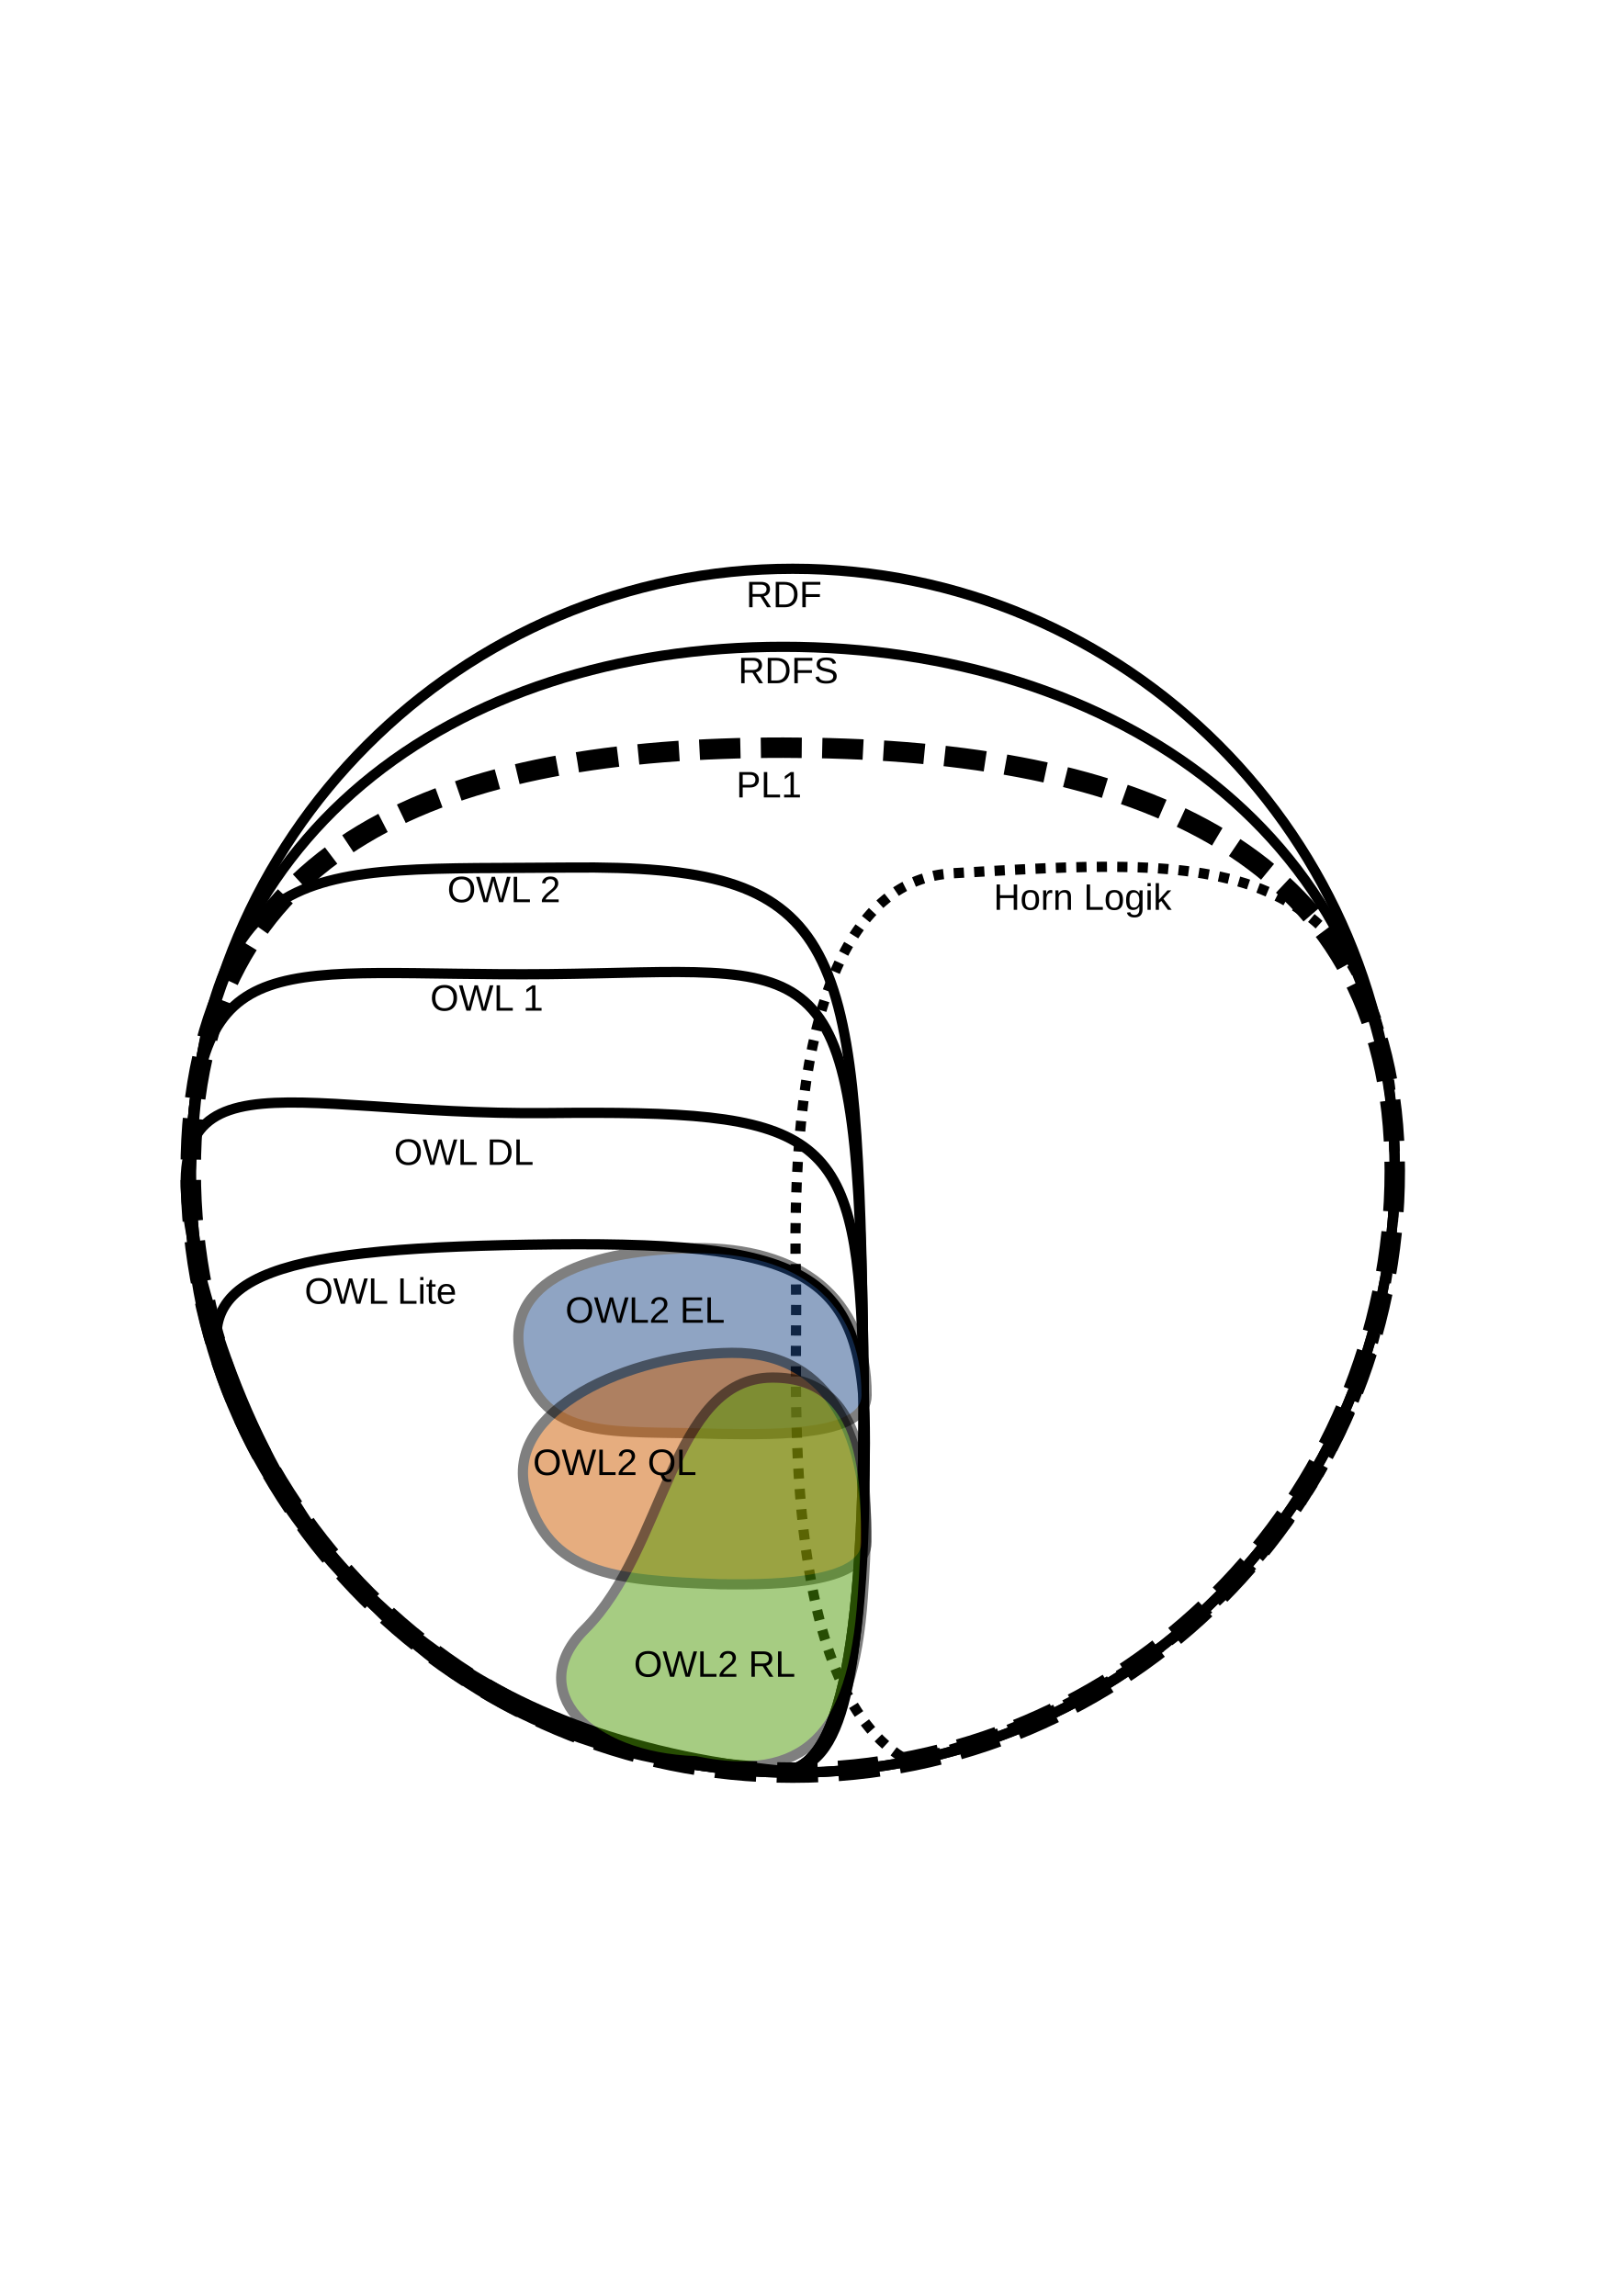
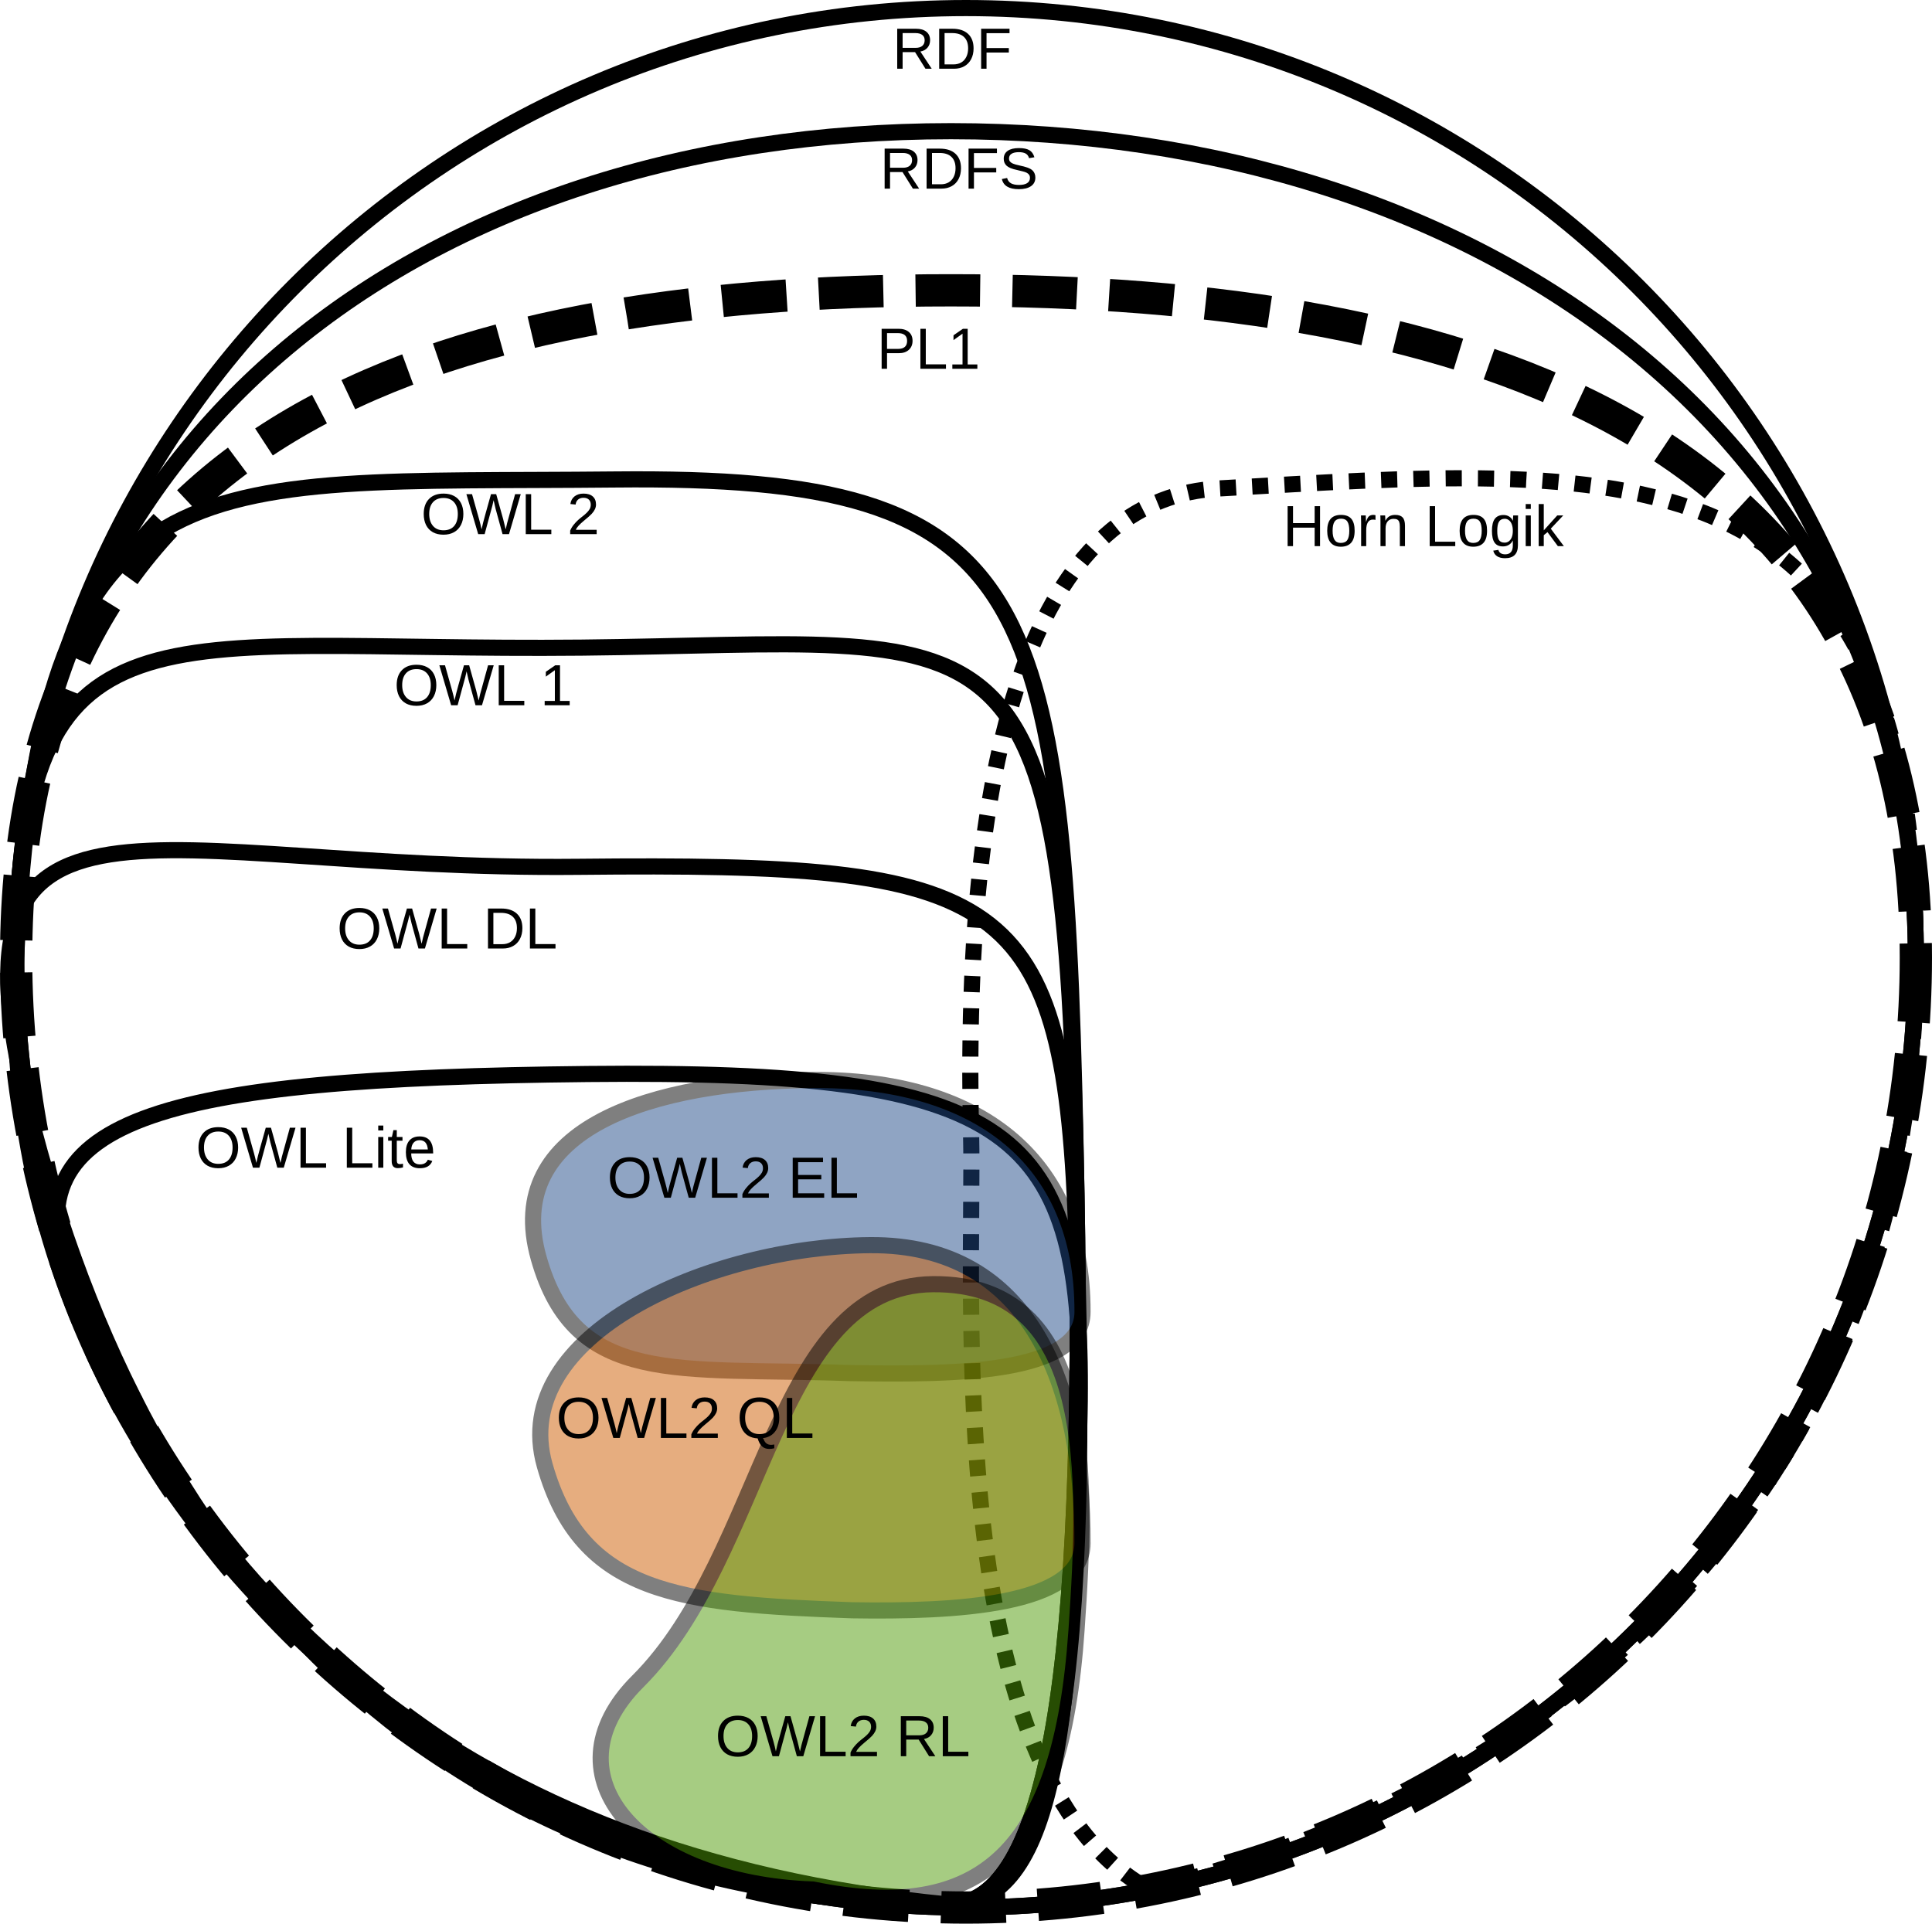
- <svg xmlns="http://www.w3.org/2000/svg" width="210mm" height="297mm" id="svg3704">
+ <svg xmlns="http://www.w3.org/2000/svg" width="598.571" height="596.071" id="svg3704" version="1.0">
  <defs id="defs3706">
    </defs>
-   <g id="layer1">
+   <g id="layer1" transform="translate(-88.22728,-275.5765)">
    <path style="opacity:1;fill:none;stroke:#000000;stroke-width:5;stroke-linecap:butt;stroke-miterlimit:4;stroke-dasharray:none;stroke-opacity:1" id="path4225" d="M 728.571,623.792 A 294.286,294.286 0 1 1 728.571,623.791" transform="translate(-46.77273,-51.42857)" />
    <path style="fill:none;stroke:#000000;stroke-width:5;stroke-linecap:butt;stroke-miterlimit:4;stroke-opacity:1" d="M 728.571,623.792 C 728.571,786.238 596.73,918.077 434.284,918.076 C 271.839,918.076 139.999,786.235 140,623.789 C 140.001,461.344 267.189,367.651 429.635,367.652 C 592.08,367.652 728.571,461.346 728.571,623.791" id="path4303" transform="translate(-46.77273,-51.42857)" />
-     <path transform="translate(-46.77273,-51.42857)" style="fill:none;stroke:#000000;stroke-width:10;stroke-linecap:butt;stroke-miterlimit:4;stroke-opacity:1;stroke-dasharray:20,10;stroke-dashoffset:0" d="M 728.571,623.792 C 728.571,786.238 596.73,918.077 434.284,918.076 C 271.839,918.076 139.999,786.235 140,623.789 C 140.001,461.344 267.189,416.962 429.635,416.963 C 592.08,416.964 728.571,461.346 728.571,623.791" id="path4306" />
+     <path transform="translate(-46.77273,-51.42857)" style="fill:none;stroke:#000000;stroke-width:10;stroke-linecap:butt;stroke-miterlimit:4;stroke-dasharray:20, 10;stroke-dashoffset:0;stroke-opacity:1" d="M 728.571,623.792 C 728.571,786.238 596.73,918.077 434.284,918.076 C 271.839,918.076 139.999,786.235 140,623.789 C 140.001,461.344 267.189,416.962 429.635,416.963 C 592.08,416.964 728.571,461.346 728.571,623.791" id="path4306" />
    <path style="fill:none;stroke:#000000;stroke-width:5;stroke-linecap:butt;stroke-miterlimit:4;stroke-opacity:1" d="M 468.524,697.293 C 471.125,841.368 460.455,917.649 428.702,917.146 C 274.947,916.203 132.181,786.047 140,623.789 C 147.629,465.489 193.293,476.919 325.43,475.578 C 457.554,474.238 465.112,508.383 468.524,697.293 z" id="path4312" transform="translate(-46.77273,-51.42857)" />
-     <path style="fill:none;stroke:#000000;stroke-width:5;stroke-linecap:butt;stroke-miterlimit:4;stroke-opacity:1;stroke-dasharray:5,5;stroke-dashoffset:0" d="M 728.571,623.792 C 728.571,786.238 621.851,879.931 491.039,912.494 C 426.286,877.138 436.962,725.306 435.868,678.683 C 432.547,539.967 463.572,481.098 512.441,478.37 C 635.787,471.431 728.571,461.346 728.571,623.791" id="path4316" transform="translate(-46.77273,-51.42857)" />
+     <path style="fill:none;stroke:#000000;stroke-width:5;stroke-linecap:butt;stroke-miterlimit:4;stroke-dasharray:5, 5;stroke-dashoffset:0;stroke-opacity:1" d="M 728.571,623.792 C 728.571,786.238 621.851,879.931 491.039,912.494 C 426.286,877.138 436.962,725.306 435.868,678.683 C 432.547,539.967 463.572,481.098 512.441,478.37 C 635.787,471.431 728.571,461.346 728.571,623.791" id="path4316" transform="translate(-46.77273,-51.42857)" />
    <path style="fill:none;stroke:#000000;stroke-width:5;stroke-linecap:butt;stroke-miterlimit:4;stroke-opacity:1" d="M 468.524,697.293 C 471.125,841.368 460.455,917.649 428.702,917.146 C 274.947,916.203 138.418,786.227 140,623.789 C 141.116,509.218 183.058,529.021 315.195,527.681 C 447.32,526.341 465.112,508.383 468.524,697.293 z" id="path4318" transform="translate(-46.77273,-51.42857)" />
    <path style="fill:none;stroke:#000000;stroke-width:5;stroke-linecap:butt;stroke-miterlimit:4;stroke-opacity:1" d="M 468.524,711.249 C 473.035,855.277 460.455,917.649 428.702,917.146 C 274.947,916.203 180.286,817.861 143.722,670.31 C 116.162,559.097 182.128,596.941 314.265,595.601 C 446.389,594.26 465.112,602.354 468.524,711.249 z" id="path4320" transform="translate(-46.77273,-51.42857)" />
    <path style="fill:none;stroke:#000000;stroke-width:5;stroke-linecap:butt;stroke-miterlimit:4;stroke-opacity:1" d="M 469.454,765.213 C 467.276,868.352 460.455,917.649 428.702,917.146 C 275.877,902.247 197.333,821.405 157.678,726.134 C 135.642,673.193 184.919,661.139 317.056,659.798 C 449.181,658.458 471.324,675.862 469.454,765.213 z" id="path4324" transform="translate(-46.77273,-51.42857)" />
-     <path style="fill:#204a87;stroke:#000000;stroke-width:5;stroke-linecap:butt;stroke-miterlimit:4;stroke-opacity:1;fill-opacity:1;opacity:0.5" d="M 470.384,733.579 C 470.325,753.022 429.752,752.968 397.999,752.465 C 344.727,750.591 313.217,756.832 301.89,716.83 C 290.426,676.341 337.505,662.069 386.837,661.659 C 437.098,661.241 470.536,685.331 470.384,733.579 z" id="path4326" transform="translate(-46.77273,-51.42857)" />
-     <path style="fill:#ce5c00;stroke:#000000;stroke-width:5;stroke-linecap:butt;stroke-miterlimit:4;stroke-opacity:1;fill-opacity:1;opacity:0.5" d="M 470.384,805.22 C 470.325,824.663 430.682,826.469 398.929,825.967 C 345.657,824.093 315.078,821.03 303.751,781.028 C 292.287,740.539 355.183,713.241 404.514,712.831 C 454.776,712.414 470.536,756.972 470.384,805.22 z" id="path4328" transform="translate(-46.77273,-51.42857)" />
-     <path style="fill:#4e9a06;stroke:#000000;stroke-width:5;stroke-linecap:butt;stroke-miterlimit:4;stroke-opacity:1;fill-opacity:1;opacity:0.5" d="M 468.524,832.202 C 463.812,900.956 439.056,923.231 386.834,912.494 C 333.562,910.621 303.14,877.359 332.594,848.017 C 372.301,808.459 374.721,725.337 424.053,724.927 C 474.314,724.509 471.822,784.066 468.524,832.202 z" id="path4330" transform="translate(-46.77273,-51.42857)" />
+     <path style="opacity:0.5;fill:#204a87;fill-opacity:1;stroke:#000000;stroke-width:5;stroke-linecap:butt;stroke-miterlimit:4;stroke-opacity:1" d="M 470.384,733.579 C 470.325,753.022 429.752,752.968 397.999,752.465 C 344.727,750.591 313.217,756.832 301.89,716.83 C 290.426,676.341 337.505,662.069 386.837,661.659 C 437.098,661.241 470.536,685.331 470.384,733.579 z" id="path4326" transform="translate(-46.77273,-51.42857)" />
+     <path style="opacity:0.5;fill:#ce5c00;fill-opacity:1;stroke:#000000;stroke-width:5;stroke-linecap:butt;stroke-miterlimit:4;stroke-opacity:1" d="M 470.384,805.22 C 470.325,824.663 430.682,826.469 398.929,825.967 C 345.657,824.093 315.078,821.03 303.751,781.028 C 292.287,740.539 355.183,713.241 404.514,712.831 C 454.776,712.414 470.536,756.972 470.384,805.22 z" id="path4328" transform="translate(-46.77273,-51.42857)" />
+     <path style="opacity:0.5;fill:#4e9a06;fill-opacity:1;stroke:#000000;stroke-width:5;stroke-linecap:butt;stroke-miterlimit:4;stroke-opacity:1" d="M 468.524,832.202 C 463.812,900.956 439.056,923.231 386.834,912.494 C 333.562,910.621 303.14,877.359 332.594,848.017 C 372.301,808.459 374.721,725.337 424.053,724.927 C 474.314,724.509 471.822,784.066 468.524,832.202 z" id="path4330" transform="translate(-46.77273,-51.42857)" />
    <text xml:space="preserve" style="font-size:18px;font-style:normal;font-variant:normal;font-weight:normal;font-stretch:normal;fill:#000000;fill-opacity:1;stroke:none;stroke-width:1px;stroke-linecap:butt;stroke-linejoin:miter;stroke-opacity:1;font-family:Arial;-inkscape-font-specification:Arial" x="364.718" y="296.874" id="text4332">
      <tspan id="tspan4334" x="364.718" y="296.874">RDF</tspan>
    </text>
    <text xml:space="preserve" style="font-size:18px;font-style:normal;font-variant:normal;font-weight:normal;font-stretch:normal;fill:#000000;fill-opacity:1;stroke:none;stroke-width:1px;stroke-linecap:butt;stroke-linejoin:miter;stroke-opacity:1;font-family:Arial;-inkscape-font-specification:Arial" x="360.822" y="334.02" id="text4336">
      <tspan id="tspan4338" x="360.822" y="334.02">RDFS</tspan>
    </text>
    <text xml:space="preserve" style="font-size:18px;font-style:normal;font-variant:normal;font-weight:normal;font-stretch:normal;fill:#000000;fill-opacity:1;stroke:none;stroke-width:1px;stroke-linecap:butt;stroke-linejoin:miter;stroke-opacity:1;font-family:Arial;-inkscape-font-specification:Arial" x="359.892" y="389.844" id="text4340">
      <tspan id="tspan4342" x="359.892" y="389.844">PL1</tspan>
    </text>
    <text xml:space="preserve" style="font-size:18px;font-style:normal;font-variant:normal;font-weight:normal;font-stretch:normal;fill:#000000;fill-opacity:1;stroke:none;stroke-width:1px;stroke-linecap:butt;stroke-linejoin:miter;stroke-opacity:1;font-family:Arial;-inkscape-font-specification:Arial" x="218.645" y="441.087" id="text4344">
      <tspan id="tspan4346" x="218.645" y="441.087">OWL 2</tspan>
    </text>
    <text xml:space="preserve" style="font-size:18px;font-style:normal;font-variant:normal;font-weight:normal;font-stretch:normal;fill:#000000;fill-opacity:1;stroke:none;stroke-width:1px;stroke-linecap:butt;stroke-linejoin:miter;stroke-opacity:1;font-family:Arial;-inkscape-font-specification:Arial" x="485.671" y="444.809" id="text4348">
      <tspan id="tspan4350" x="485.671" y="444.809">Horn Logik</tspan>
    </text>
    <text xml:space="preserve" style="font-size:18px;font-style:normal;font-variant:normal;font-weight:normal;font-stretch:normal;fill:#000000;fill-opacity:1;stroke:none;stroke-width:1px;stroke-linecap:butt;stroke-linejoin:miter;stroke-opacity:1;font-family:Arial;-inkscape-font-specification:Arial" x="210.271" y="494.12" id="text4352">
      <tspan id="tspan4354" x="210.271" y="494.12">OWL 1</tspan>
    </text>
    <text xml:space="preserve" style="font-size:18px;font-style:normal;font-variant:normal;font-weight:normal;font-stretch:normal;fill:#000000;fill-opacity:1;stroke:none;stroke-width:1px;stroke-linecap:butt;stroke-linejoin:miter;stroke-opacity:1;font-family:Arial;-inkscape-font-specification:Arial" x="192.594" y="569.483" id="text4356">
      <tspan id="tspan4358" x="192.594" y="569.483">OWL DL</tspan>
    </text>
    <text xml:space="preserve" style="font-size:18px;font-style:normal;font-variant:normal;font-weight:normal;font-stretch:normal;fill:#000000;fill-opacity:1;stroke:none;stroke-width:1px;stroke-linecap:butt;stroke-linejoin:miter;stroke-opacity:1;font-family:Arial;-inkscape-font-specification:Arial" x="148.865" y="637.402" id="text4360">
      <tspan id="tspan4362" x="148.865" y="637.402">OWL Lite</tspan>
    </text>
    <text xml:space="preserve" style="font-size:18px;font-style:normal;font-variant:normal;font-weight:normal;font-stretch:normal;fill:#000000;fill-opacity:1;stroke:none;stroke-width:1px;stroke-linecap:butt;stroke-linejoin:miter;stroke-opacity:1;font-family:Arial;-inkscape-font-specification:Arial" x="276.33" y="646.706" id="text4364">
      <tspan id="tspan4366" x="276.33" y="646.706">OWL2 EL</tspan>
    </text>
    <text xml:space="preserve" style="font-size:18px;font-style:normal;font-variant:normal;font-weight:normal;font-stretch:normal;fill:#000000;fill-opacity:1;stroke:none;stroke-width:1px;stroke-linecap:butt;stroke-linejoin:miter;stroke-opacity:1;font-family:Arial;-inkscape-font-specification:Arial" x="260.513" y="721.138" id="text4368">
      <tspan id="tspan4370" x="260.513" y="721.138">OWL2 QL</tspan>
    </text>
    <text xml:space="preserve" style="font-size:18px;font-style:normal;font-variant:normal;font-weight:normal;font-stretch:normal;fill:#000000;fill-opacity:1;stroke:none;stroke-width:1px;stroke-linecap:butt;stroke-linejoin:miter;stroke-opacity:1;font-family:Arial;-inkscape-font-specification:Arial" x="309.824" y="819.761" id="text4372">
      <tspan id="tspan4374" x="309.824" y="819.761">OWL2 RL</tspan>
    </text>
  </g>
</svg>
